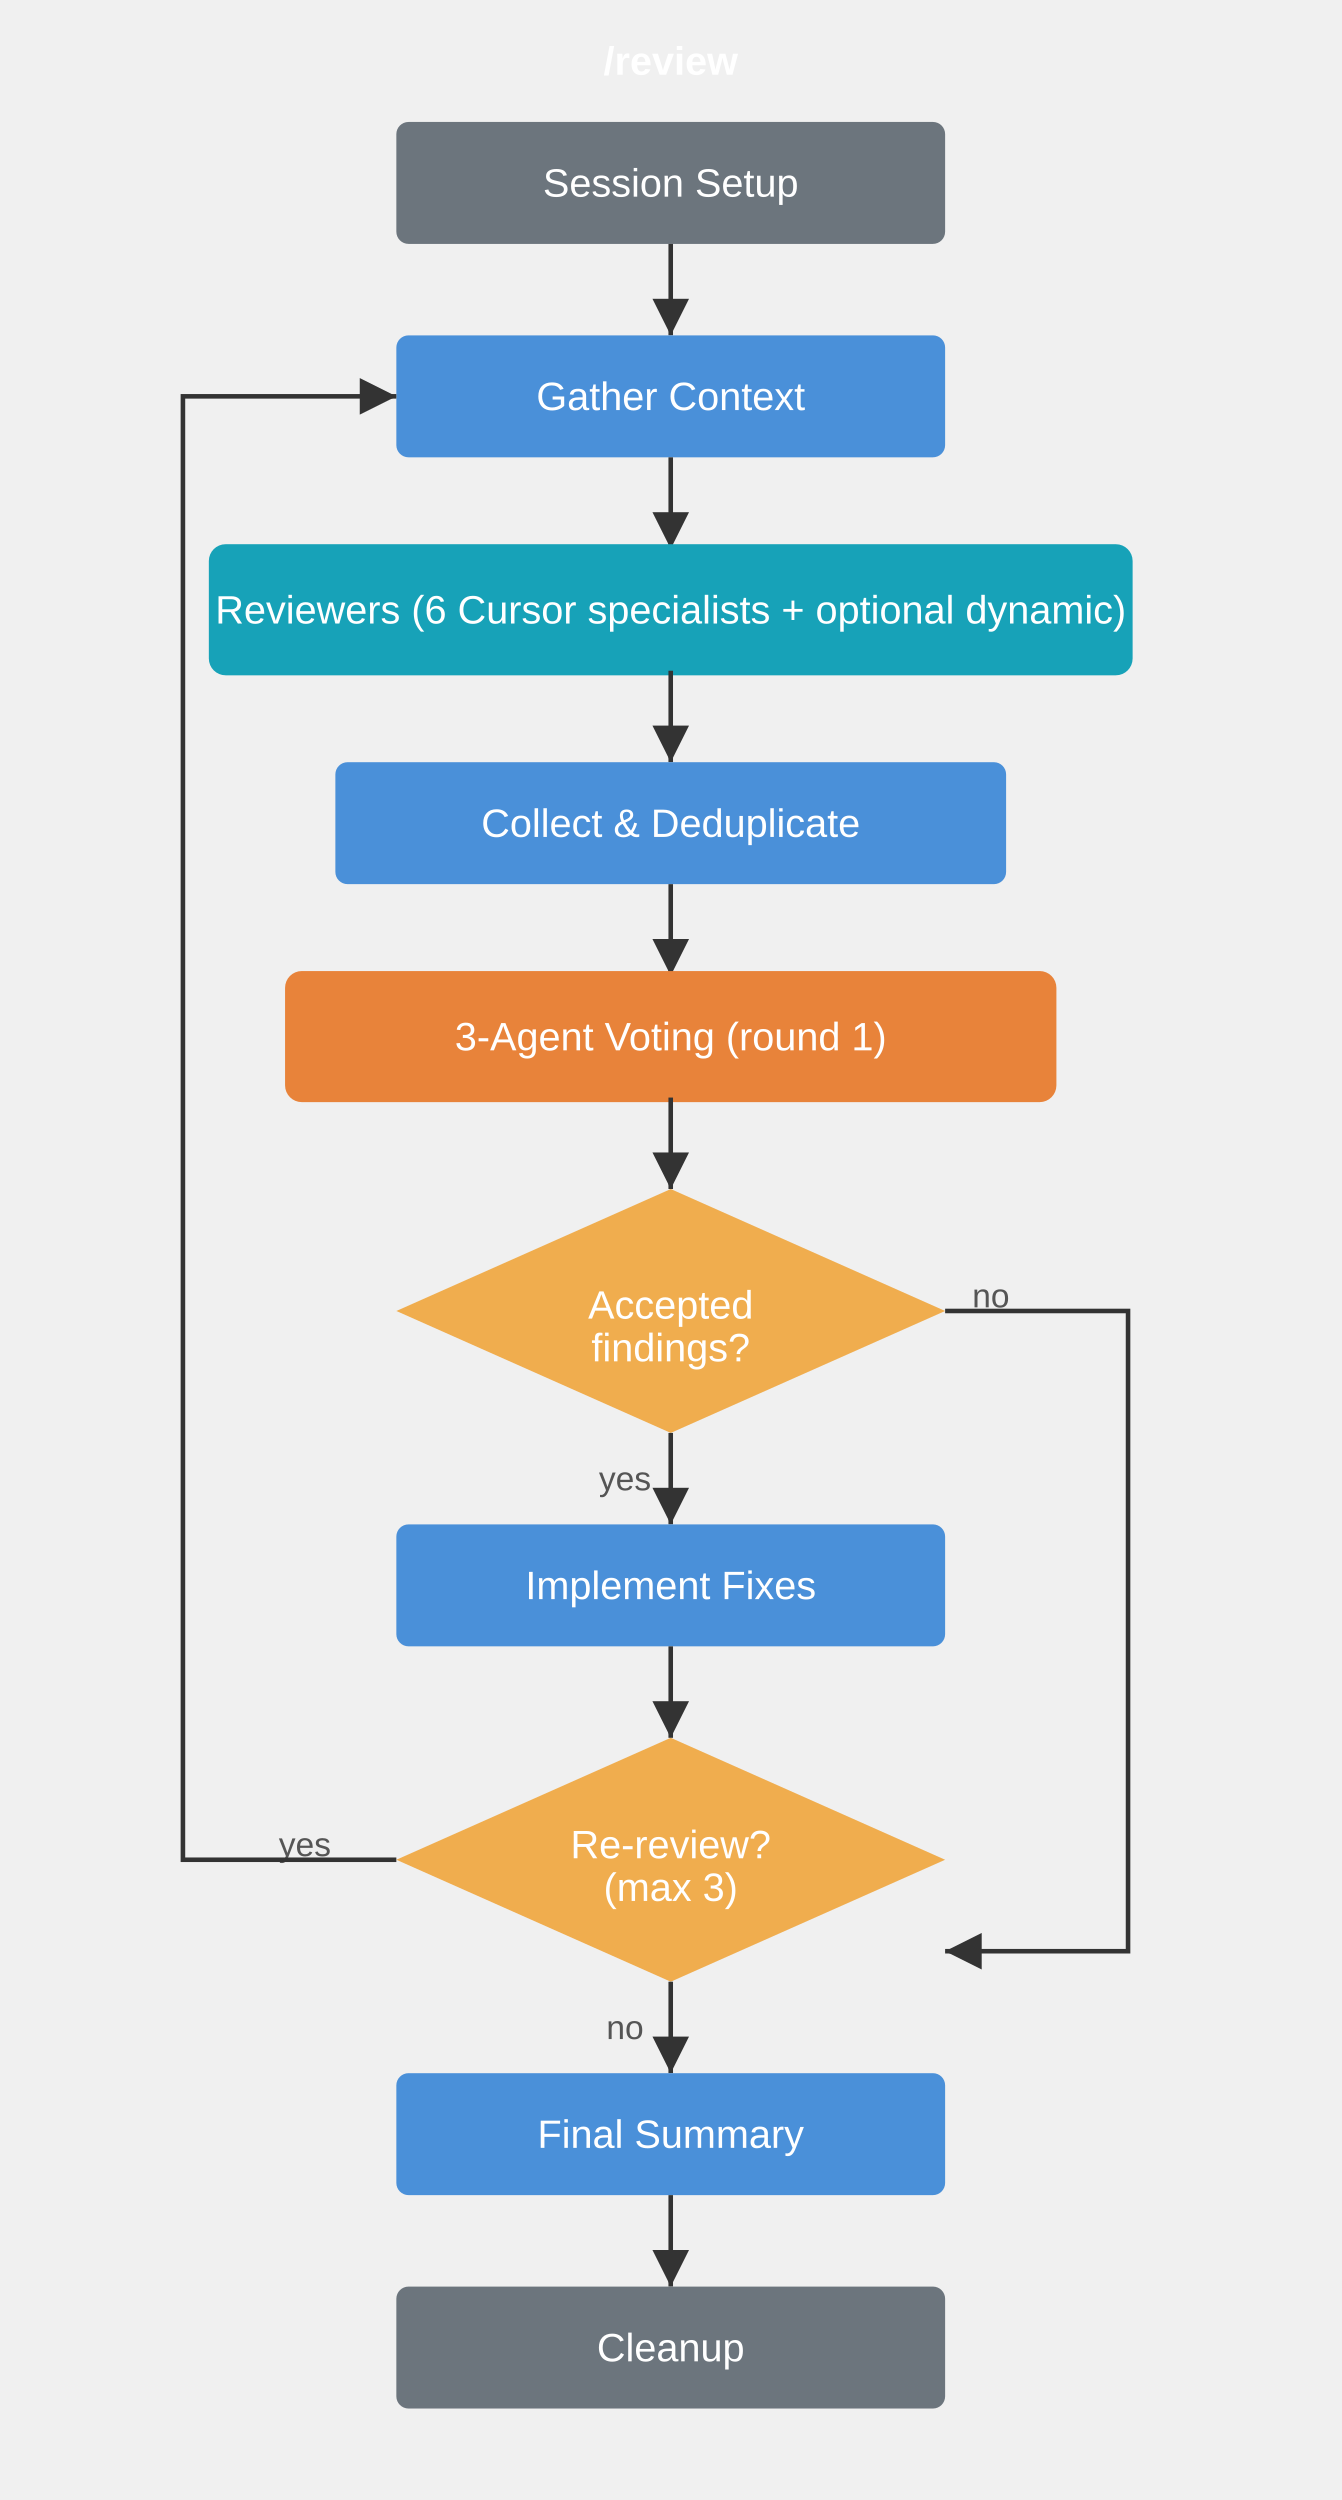
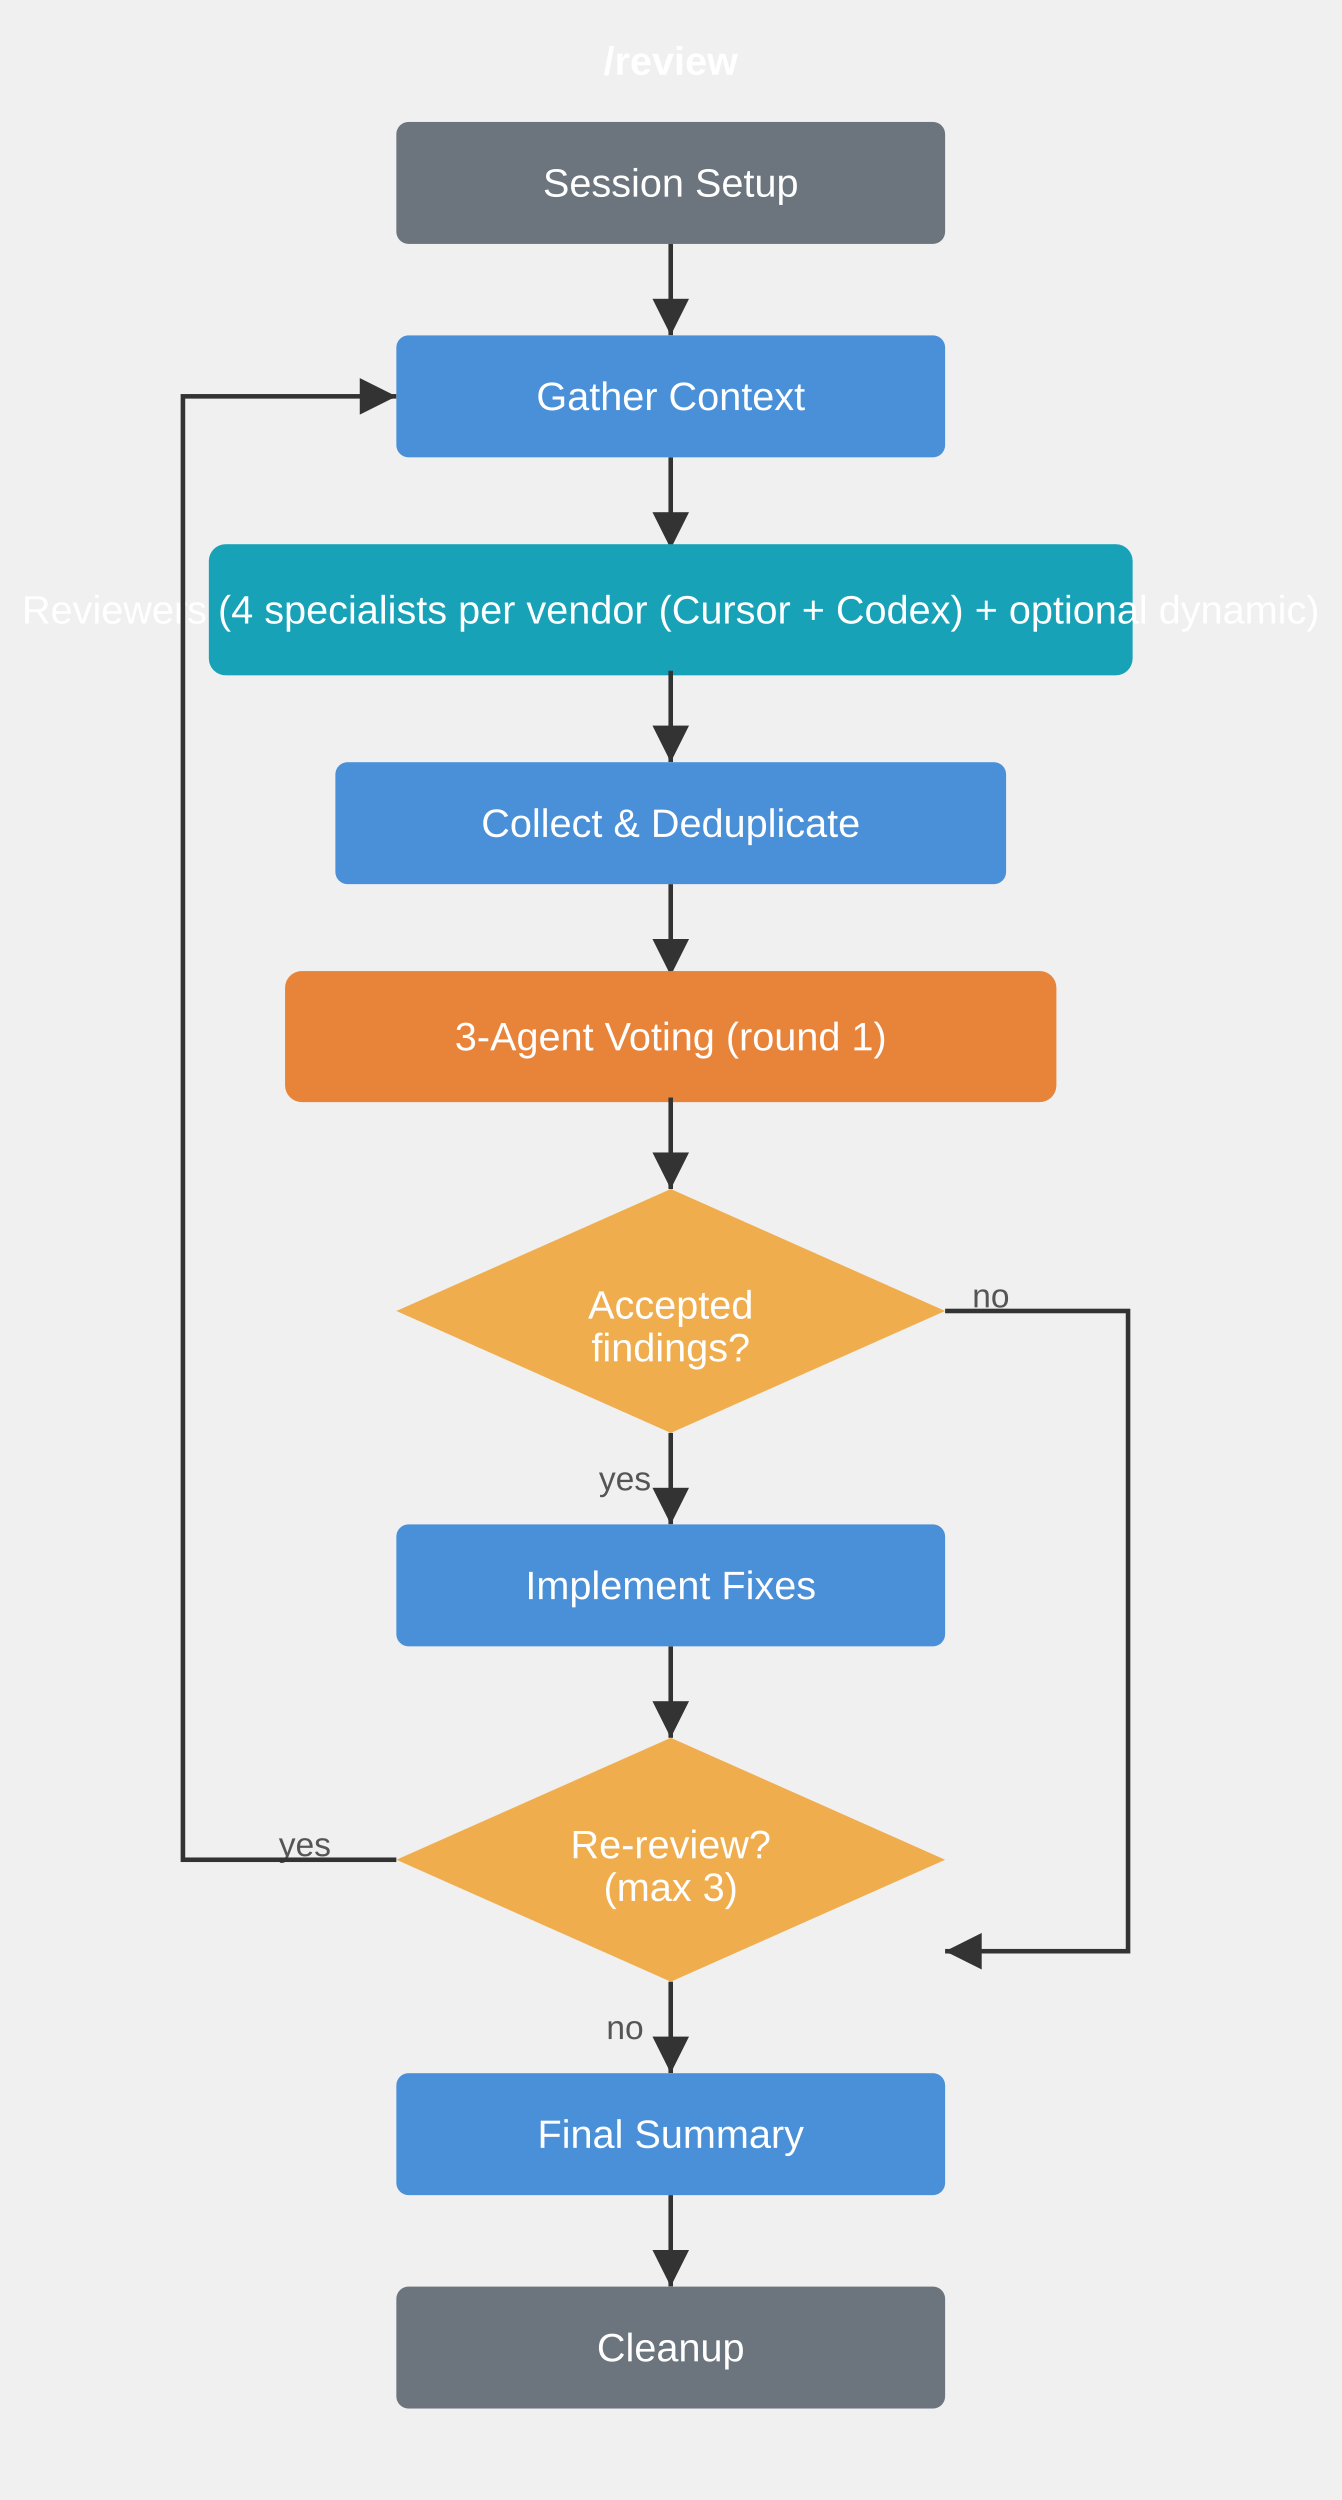
<svg xmlns="http://www.w3.org/2000/svg" viewBox="0 0 440 820" width="440" height="820">
  <defs>
    <marker id="arrow" viewBox="0 0 10 10" refX="10" refY="5" markerWidth="8" markerHeight="8" orient="auto-start-reverse">
      <path d="M 0 0 L 10 5 L 0 10 z" fill="#333" />
    </marker>
    <style>
      text { font-family: Arial, sans-serif; font-size: 13px; fill: white; text-anchor: middle; dominant-baseline: central; }
      .label { fill: #555; font-size: 11px; }
      line, polyline { stroke: #333; stroke-width: 1.5; marker-end: url(#arrow); fill: none; }
    </style>
  </defs>
  <text x="220" y="20" fill="#333" font-size="16" font-weight="bold">/review</text>
  <rect x="130" y="40" width="180" height="40" rx="4" fill="#6C757D" />
  <text x="220" y="60">Session Setup</text>
  <line x1="220" y1="80" x2="220" y2="110" />
  <rect x="130" y="110" width="180" height="40" rx="4" fill="#4A90D9" />
  <text x="220" y="130">Gather Context</text>
  <line x1="220" y1="150" x2="220" y2="180" />
  <rect x="70" y="180" width="300" height="40" rx="4" fill="#17A2B8" stroke="#17A2B8" stroke-width="3" />
-   <text x="220" y="200">Reviewers (6 Cursor specialists + optional dynamic)</text>
+   <text x="220" y="200">Reviewers (4 specialists per vendor (Cursor + Codex) + optional dynamic)</text>
  <line x1="220" y1="220" x2="220" y2="250" />
  <rect x="110" y="250" width="220" height="40" rx="4" fill="#4A90D9" />
  <text x="220" y="270">Collect &amp; Deduplicate</text>
  <line x1="220" y1="290" x2="220" y2="320" />
  <rect x="95" y="320" width="250" height="40" rx="4" fill="#E8833A" stroke="#E8833A" stroke-width="3" />
  <text x="220" y="340">3-Agent Voting (round 1)</text>
  <line x1="220" y1="360" x2="220" y2="390" />
  <polygon points="220,390 310,430 220,470 130,430" fill="#F0AD4E" />
  <text x="220" y="428" font-size="12">Accepted</text>
  <text x="220" y="442" font-size="12">findings?</text>
  <text x="325" y="425" class="label">no</text>
  <polyline points="310,430 370,430 370,640 310,640" stroke="#333" stroke-width="1.5" fill="none" marker-end="url(#arrow)" />
  <text x="205" y="485" class="label">yes</text>
  <line x1="220" y1="470" x2="220" y2="500" />
  <rect x="130" y="500" width="180" height="40" rx="4" fill="#4A90D9" />
  <text x="220" y="520">Implement Fixes</text>
  <line x1="220" y1="540" x2="220" y2="570" />
  <polygon points="220,570 310,610 220,650 130,610" fill="#F0AD4E" />
  <text x="220" y="605" font-size="12">Re-review?</text>
  <text x="220" y="619" font-size="12">(max 3)</text>
  <text x="100" y="605" class="label">yes</text>
  <polyline points="130,610 60,610 60,130 130,130" fill="none" marker-end="url(#arrow)" />
  <text x="205" y="665" class="label">no</text>
  <line x1="220" y1="650" x2="220" y2="680" />
  <rect x="130" y="680" width="180" height="40" rx="4" fill="#4A90D9" />
  <text x="220" y="700">Final Summary</text>
  <line x1="220" y1="720" x2="220" y2="750" />
  <rect x="130" y="750" width="180" height="40" rx="4" fill="#6C757D" />
  <text x="220" y="770">Cleanup</text>
</svg>
